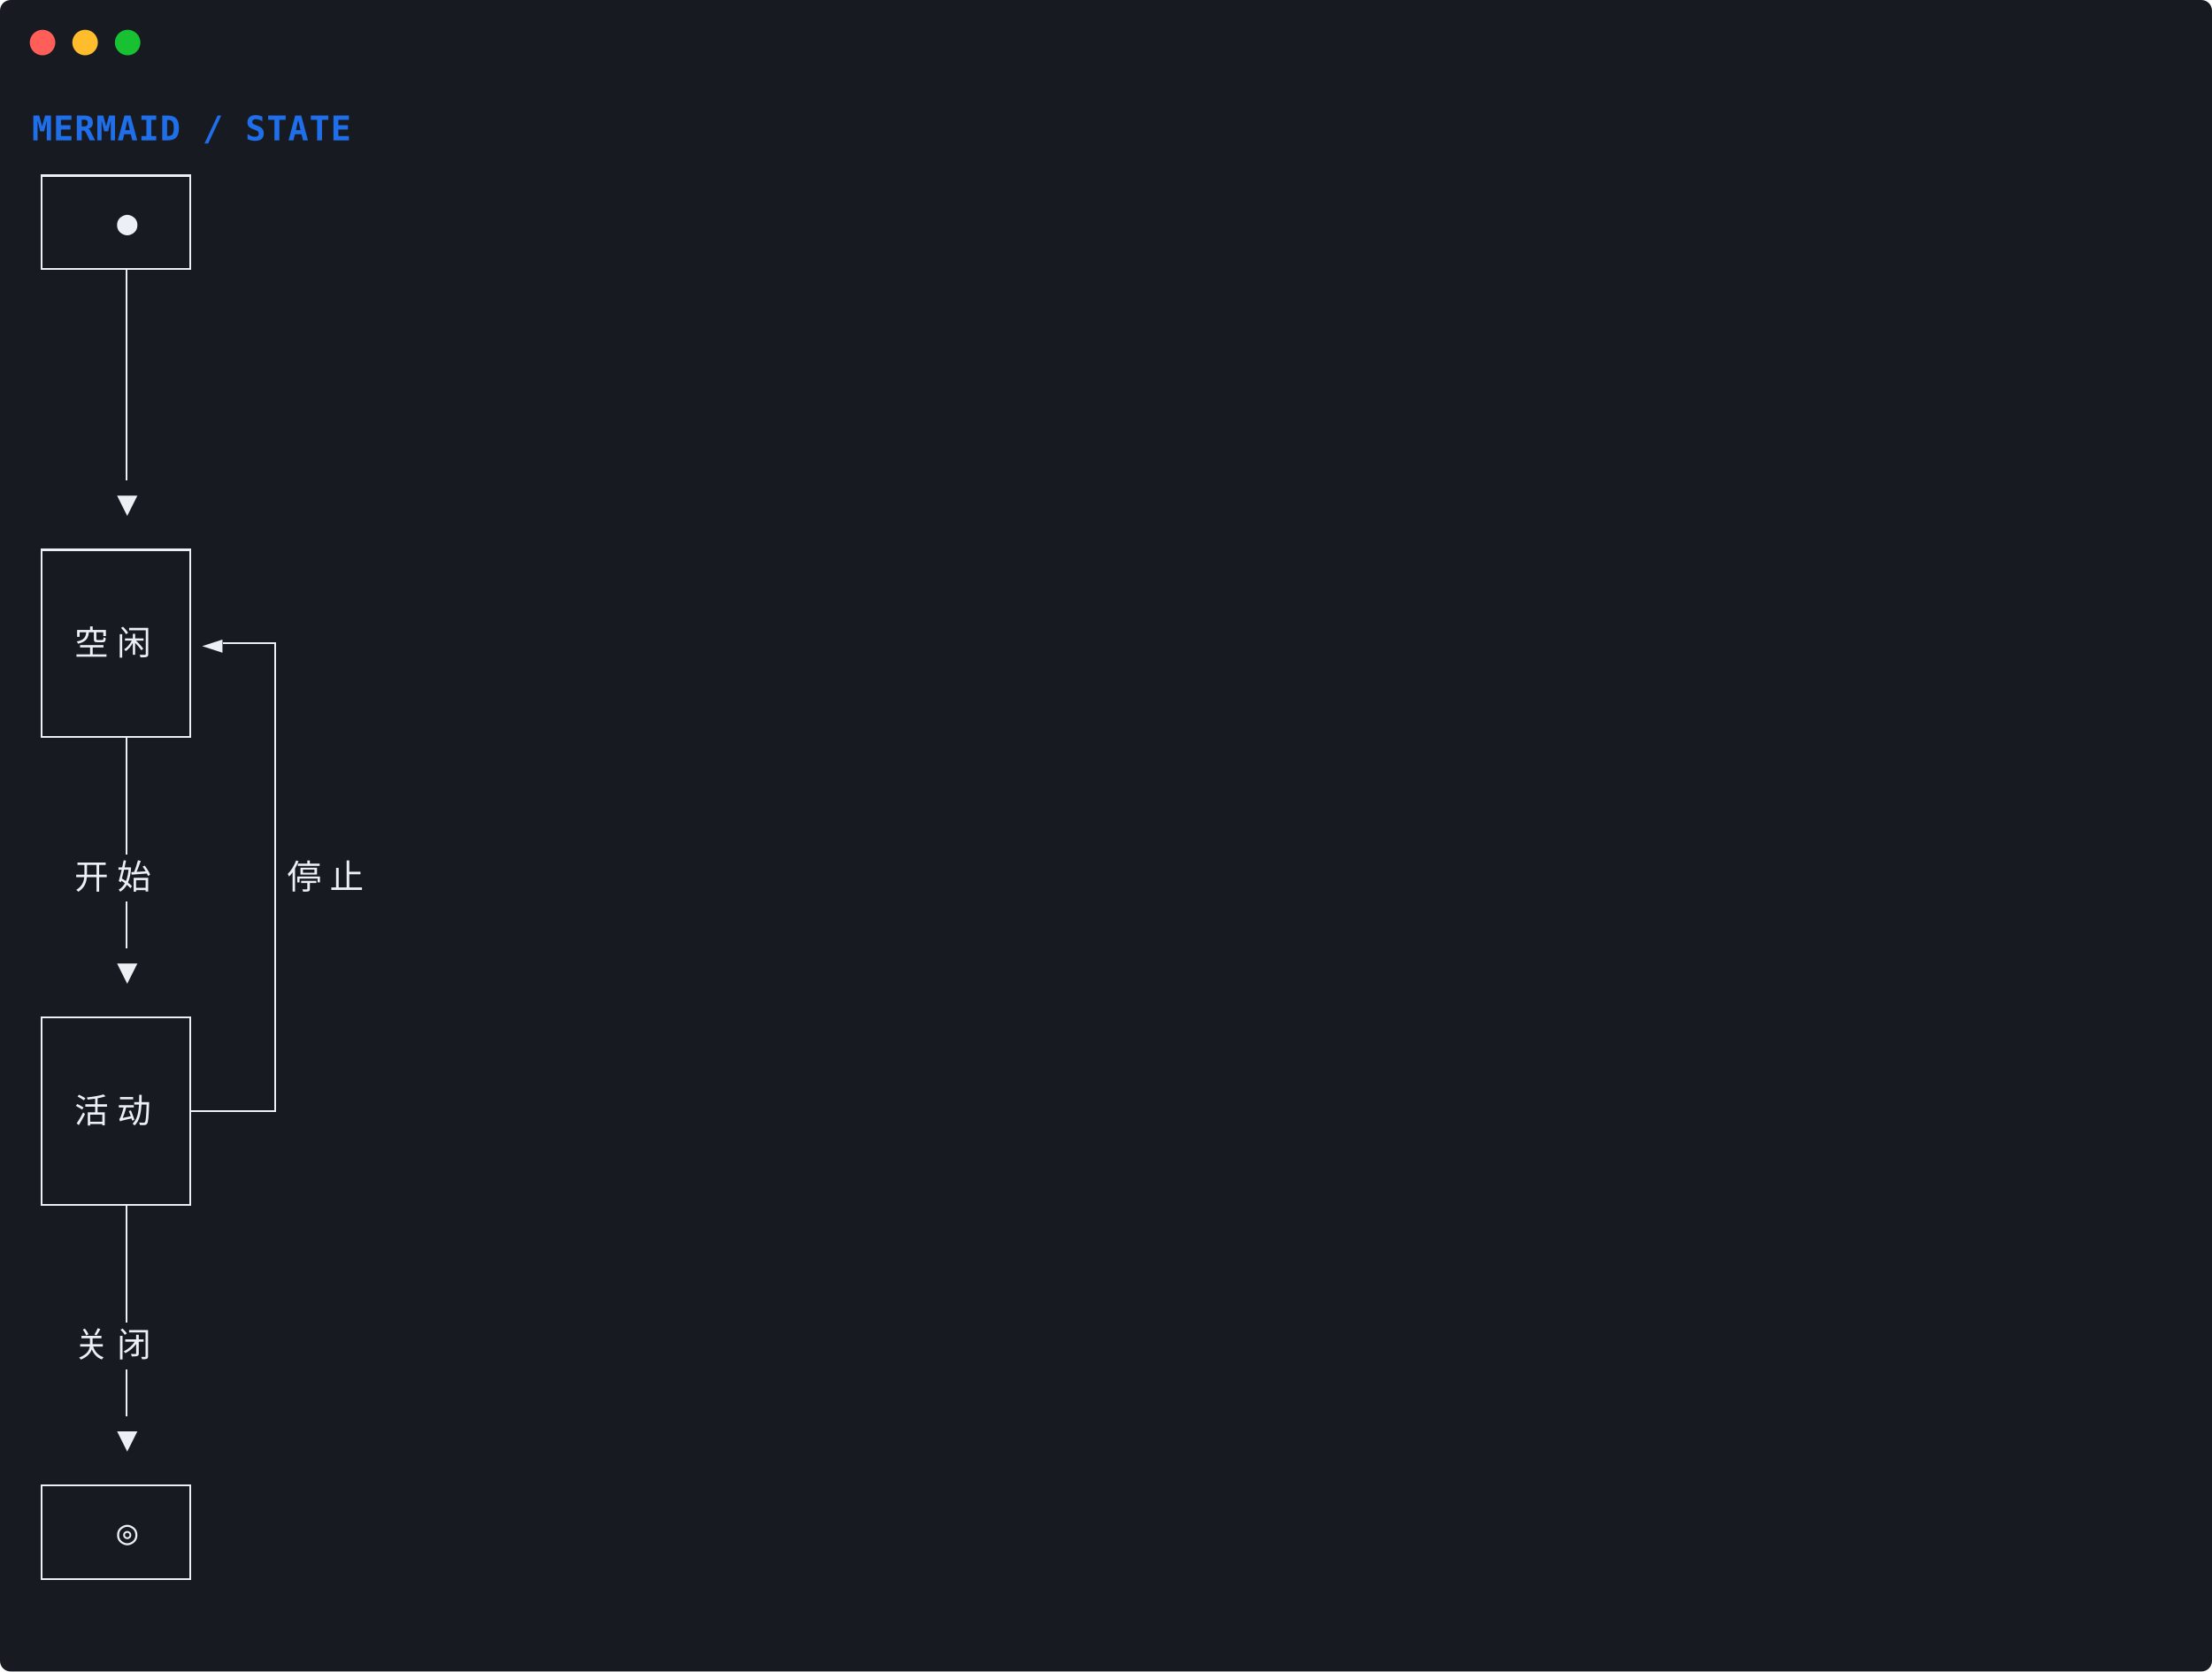
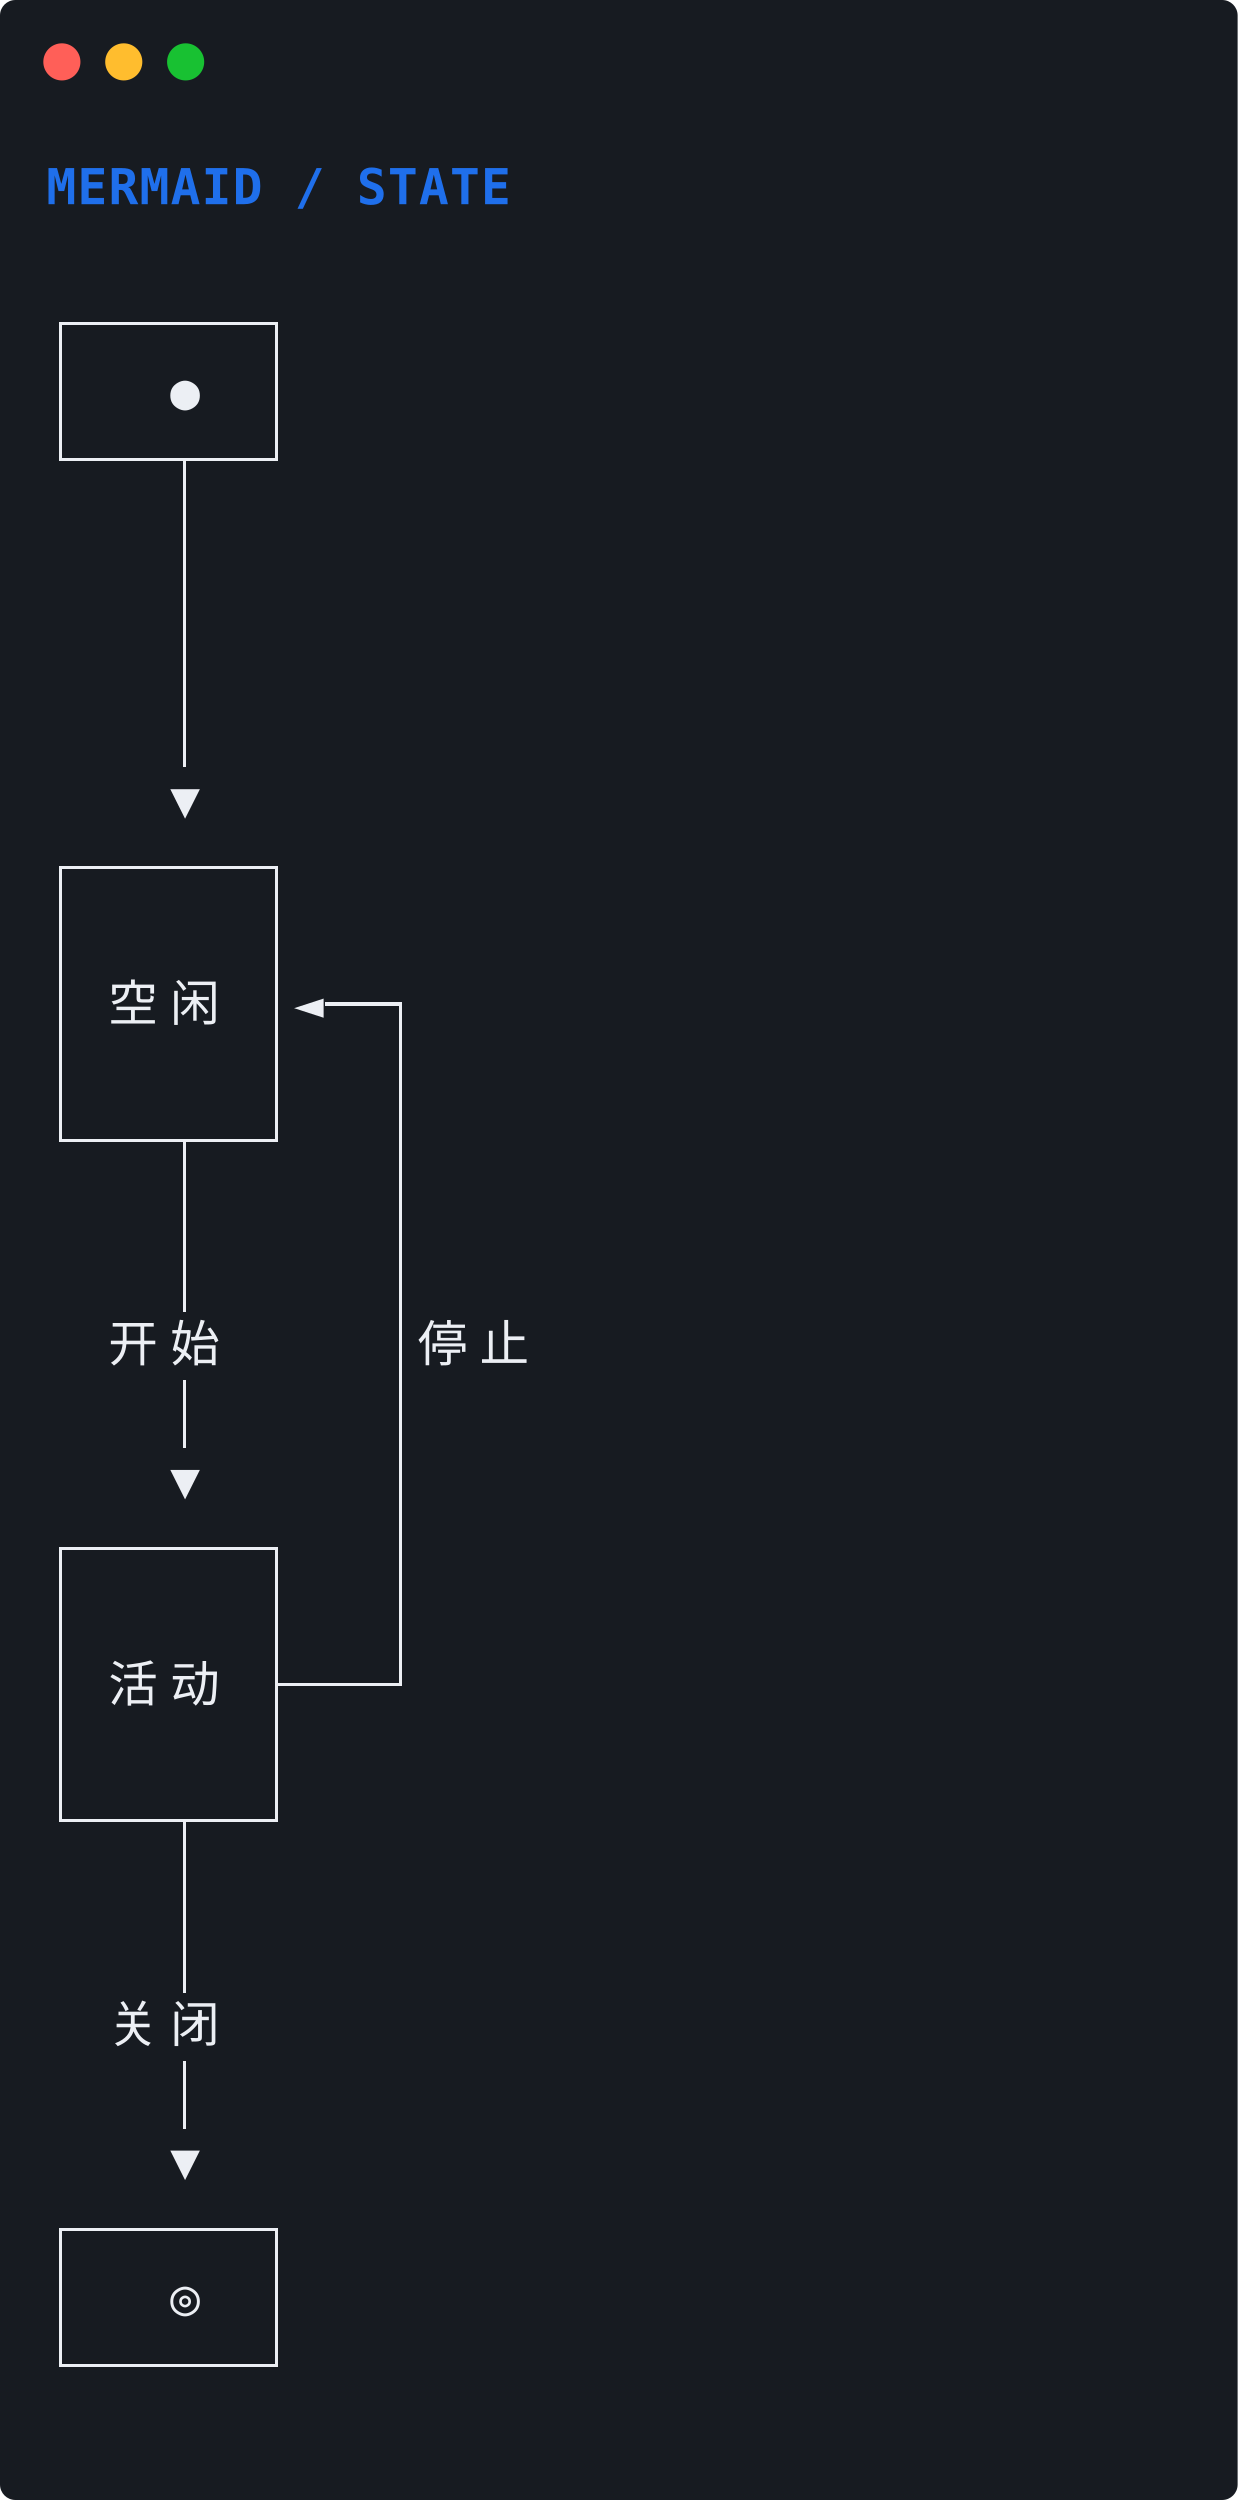
- <svg xmlns="http://www.w3.org/2000/svg" width="1040" height="786" viewBox="0 0 1040 786">
-   <rect width="1040" height="786" rx="5" fill="#171b21" />
+ <svg xmlns="http://www.w3.org/2000/svg" width="400" height="808" viewBox="0 0 400 808">
+   <rect width="400" height="808" rx="5" fill="#171b21" />
  <circle cx="20" cy="20" r="6" fill="#ff5f58" />
  <circle cx="40" cy="20" r="6" fill="#ffbd2e" />
  <circle cx="60" cy="20" r="6" fill="#18c132" />
-   <svg x="15" y="50" width="1000" height="726" viewBox="0 0 1000 726" overflow="hidden">
+   <svg x="15" y="50" width="360" height="748" viewBox="0 0 360 748" overflow="hidden">
    <style>.s0{fill:#1f6feb;font-weight:700}text{white-space:pre;font-kerning:none;font-variant-ligatures:none;font-synthesis:none;font-optical-sizing:none;-webkit-font-smoothing:antialiased;text-rendering:optimizeLegibility;text-decoration-skip-ink:none;text-decoration-thickness:1px;text-underline-offset:2px;letter-spacing:0.4px}</style>
    <g font-family="'JetBrains Mono','Fira Code','SF Mono',Menlo,Consolas,'DejaVu Sans Mono','Liberation Mono','Symbols Nerd Font Mono','Symbols Nerd Font','Powerline Symbols','Apple Symbols','Segoe UI Symbol','Noto Sans Symbols 2','Noto Sans Symbols','Apple Color Emoji','Segoe UI Emoji','Noto Color Emoji',monospace" font-size="16" fill="#eceff4" shape-rendering="crispEdges">
      <defs>
        <g id="c">
          <rect width="10" height="22" fill="#6a737d" />
        </g>
        <g id="l0">
          <path d="M4 10h6v1H4M4 10h1v12H4M10 10h60v1H10M70 10h5v1H70M74 10h1v12H74" />
        </g>
        <g id="l1">
          <path d="M4 10h6v1H4M4 0h1v11H4M10 10h30v1H10M40 10h10v1H40M44 10h1v12H44M50 10h20v1H50M70 10h5v1H70M74 0h1v11H74" />
        </g>
        <g id="l2">
          <path d="M44 0h1v22H44" />
        </g>
        <g id="l3">
          <text x="40" y="16">▼</text>
        </g>
        <g id="l4">
          <path d="M4 0h1v22H4M74 0h1v22H74" />
        </g>
        <g id="l5">
          <path d="M4 0h1v22H4M74 0h1v22H74M114 0h1v22H114" />
        </g>
        <g id="l6">
          <path d="M44 0h1v22H44M114 0h1v22H114" />
        </g>
      </defs>
      <g class="r">
        <g transform="translate(0 0)">
          <g transform="translate(0 0)">
            <text y="16" class="s0">MERMAID / STATE</text>
          </g>
-           <use href="#l0" y="22" />
-           <g transform="translate(0 44)">
+           <use href="#l0" y="44" />
+           <g transform="translate(0 66)">
            <path d="M4 0h1v22H4M74 0h1v22H74" />
            <text x="40" y="16">●</text>
          </g>
-           <use href="#l1" y="66" />
-           <use href="#l2" y="88" />
+           <use href="#l1" y="88" />
          <use href="#l2" y="110" />
          <use href="#l2" y="132" />
          <use href="#l2" y="154" />
-           <use href="#l3" y="176" />
-           <use href="#l0" y="198" />
-           <use href="#l4" y="220" />
-           <g transform="translate(0 242)">
+           <use href="#l2" y="176" />
+           <use href="#l3" y="198" />
+           <use href="#l0" y="220" />
+           <use href="#l4" y="242" />
+           <g transform="translate(0 264)">
            <path d="M4 0h1v22H4M74 0h1v22H74M90 10h20v1H90M110 10h5v1H110M114 10h1v12H114" />
            <text x="20" y="16">空</text>
            <text x="40" y="16">闲</text>
            <text x="80" y="16">◄</text>
          </g>
-           <use href="#l5" y="264" />
-           <g transform="translate(0 286)">
+           <use href="#l5" y="286" />
+           <g transform="translate(0 308)">
            <path d="M4 10h6v1H4M4 0h1v11H4M10 10h30v1H10M40 10h10v1H40M44 10h1v12H44M50 10h20v1H50M70 10h5v1H70M74 0h1v11H74M114 0h1v22H114" />
          </g>
-           <use href="#l6" y="308" />
          <use href="#l6" y="330" />
-           <g transform="translate(0 352)">
+           <use href="#l6" y="352" />
+           <g transform="translate(0 374)">
            <path d="M114 0h1v22H114" />
            <text x="20" y="16">开</text>
            <text x="40" y="16">始</text>
            <text x="120" y="16">停</text>
            <text x="140" y="16">止</text>
          </g>
-           <use href="#l6" y="374" />
-           <g transform="translate(0 396)">
+           <use href="#l6" y="396" />
+           <g transform="translate(0 418)">
            <path d="M114 0h1v22H114" />
            <text x="40" y="16">▼</text>
          </g>
-           <g transform="translate(0 418)">
+           <g transform="translate(0 440)">
            <path d="M4 10h6v1H4M4 10h1v12H4M10 10h60v1H10M70 10h5v1H70M74 10h1v12H74M114 0h1v22H114" />
          </g>
-           <use href="#l5" y="440" />
-           <g transform="translate(0 462)">
+           <use href="#l5" y="462" />
+           <g transform="translate(0 484)">
            <path d="M4 0h1v22H4M74 10h6v1H74M74 0h1v22H74M80 10h30v1H80M110 10h5v1H110M114 0h1v11H114" />
            <text x="20" y="16">活</text>
            <text x="40" y="16">动</text>
          </g>
-           <use href="#l4" y="484" />
-           <use href="#l1" y="506" />
-           <use href="#l2" y="528" />
+           <use href="#l4" y="506" />
+           <use href="#l1" y="528" />
          <use href="#l2" y="550" />
-           <g transform="translate(0 572)">
+           <use href="#l2" y="572" />
+           <g transform="translate(0 594)">
            <text x="20" y="16">关</text>
            <text x="40" y="16">闭</text>
          </g>
-           <use href="#l2" y="594" />
-           <use href="#l3" y="616" />
-           <use href="#l0" y="638" />
-           <g transform="translate(0 660)">
+           <use href="#l2" y="616" />
+           <use href="#l3" y="638" />
+           <use href="#l0" y="660" />
+           <g transform="translate(0 682)">
            <path d="M4 0h1v22H4M74 0h1v22H74" />
            <text x="40" y="16">◎</text>
          </g>
-           <g transform="translate(0 682)">
+           <g transform="translate(0 704)">
            <path d="M4 10h6v1H4M4 0h1v11H4M10 10h60v1H10M70 10h5v1H70M74 0h1v11H74" />
          </g>
        </g>
      </g>
    </g>
  </svg>
</svg>
